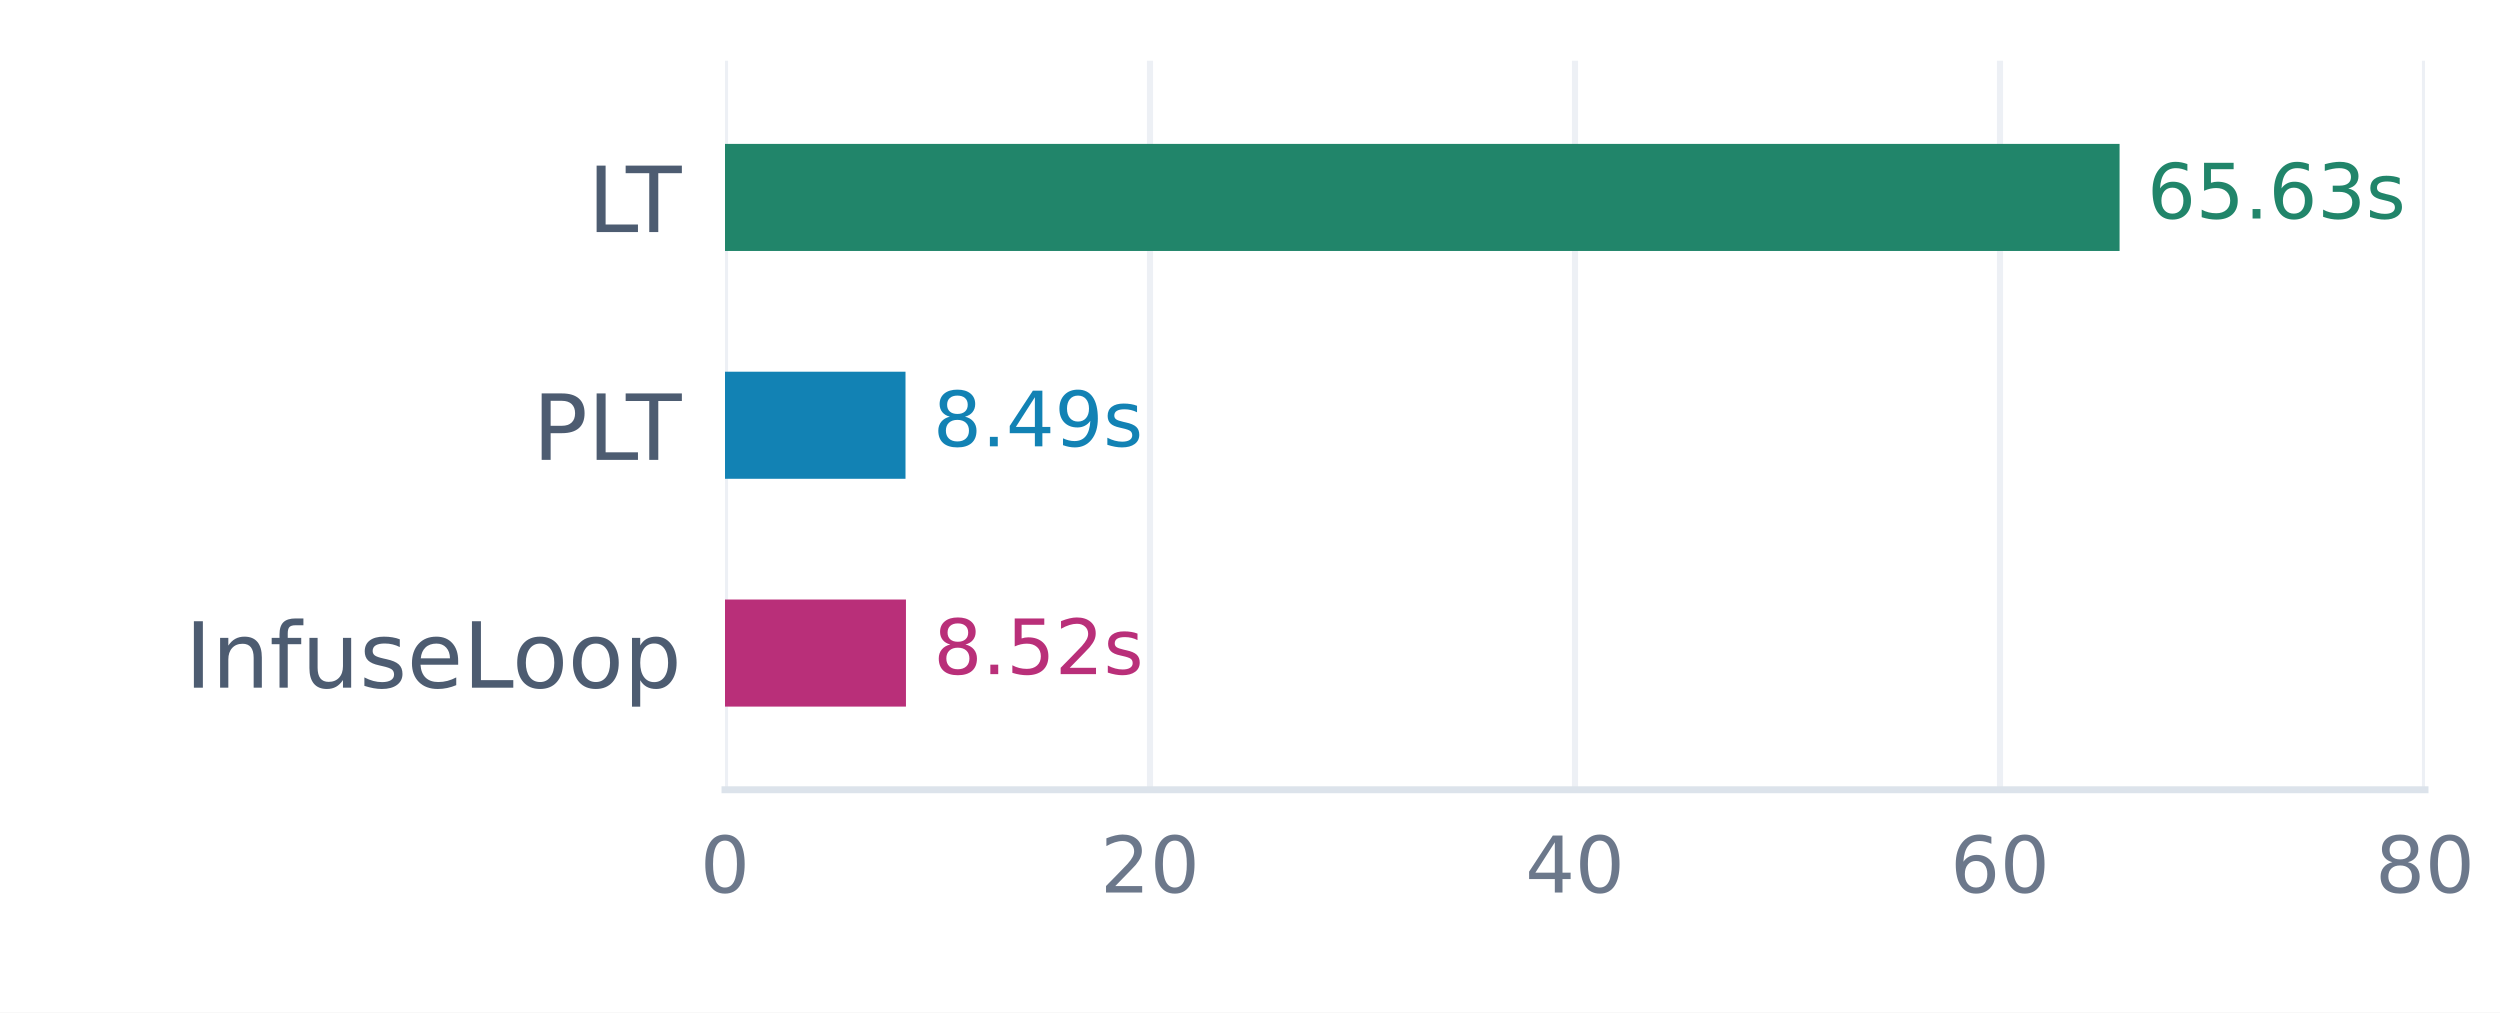
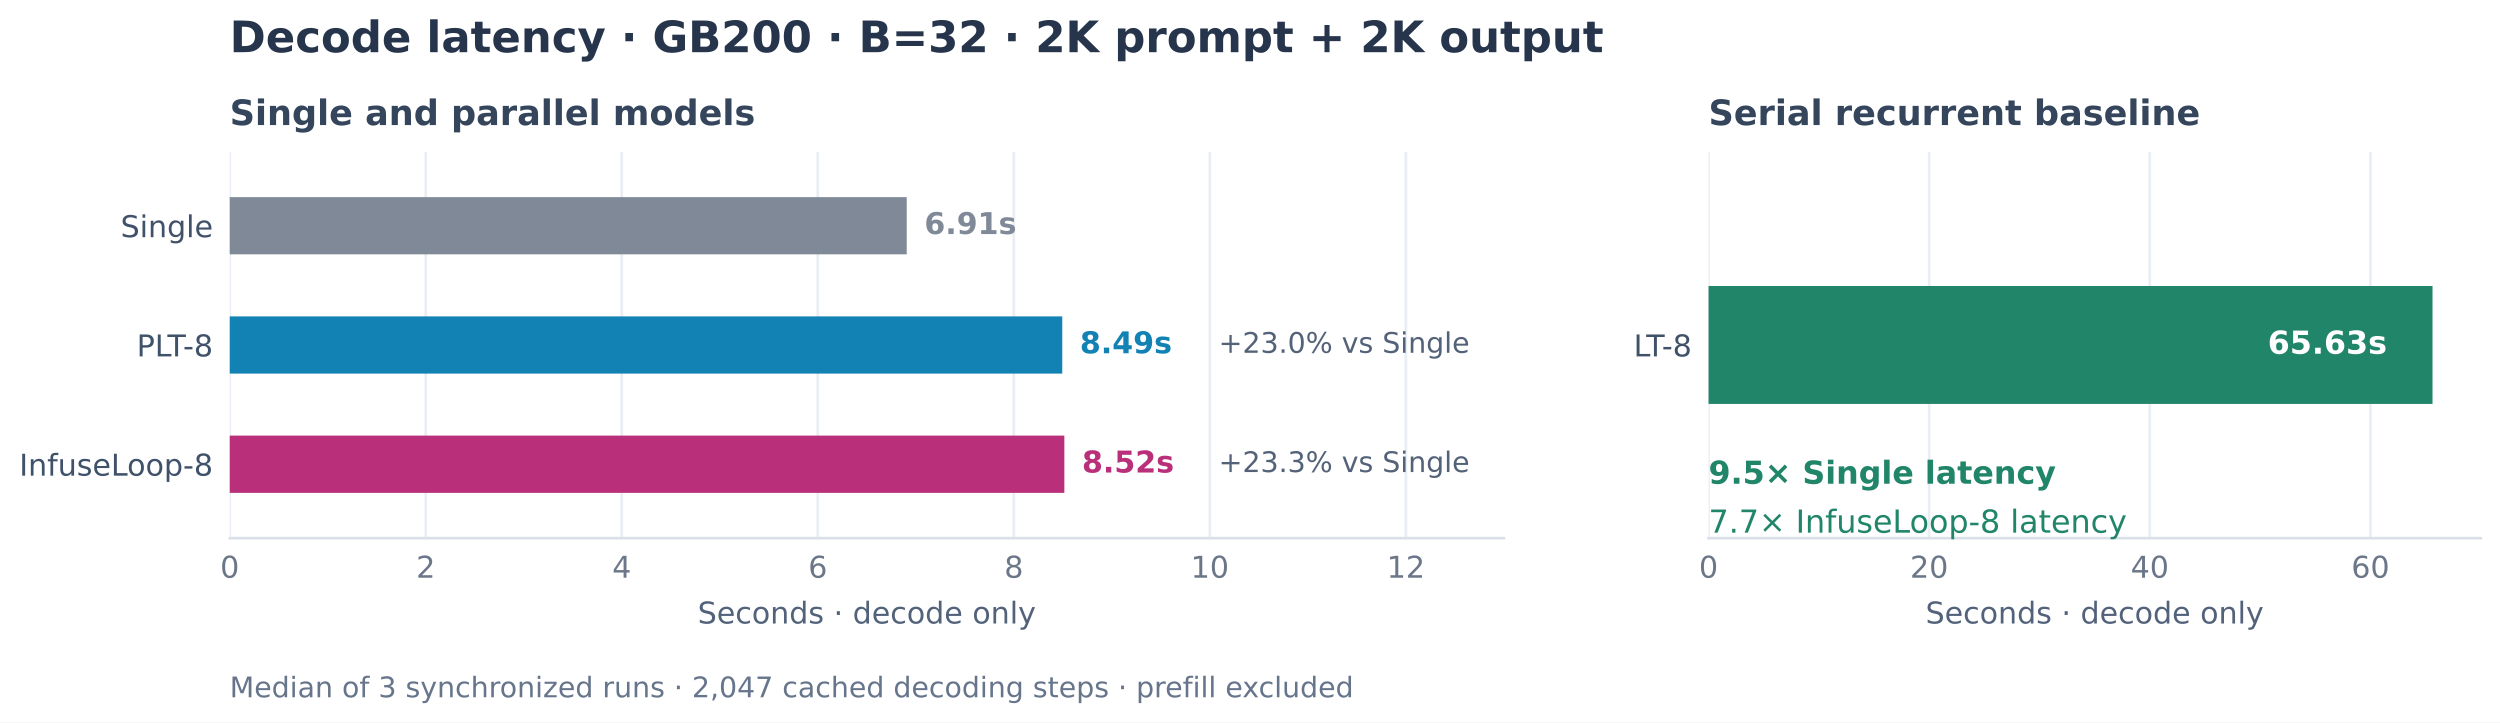
- <svg xmlns="http://www.w3.org/2000/svg" xmlns:xlink="http://www.w3.org/1999/xlink" width="288pt" height="116.64pt" viewBox="0 0 288 116.64" version="1.1">
+ <svg xmlns="http://www.w3.org/2000/svg" width="748.455pt" height="216.274pt" viewBox="0 0 748.455 216.274" version="1.1">
  <defs>
    <style type="text/css">*{stroke-linejoin: round; stroke-linecap: butt}</style>
  </defs>
  <g id="figure_1">
    <g id="patch_1">
-       <path d="M 0 116.64  L 288 116.64  L 288 0  L 0 0  z " style="fill: #ffffff" />
+       <path d="M 0 216.274 L 748.455 216.274 L 748.455 0 L 0 0 z " style="fill: #ffffff" />
    </g>
    <g id="axes_1">
      <g id="patch_2">
-         <path d="M 83.52 90.979  L 279.36 90.979  L 279.36 6.998  L 83.52 6.998  z " style="fill: #ffffff" />
+         <path d="M 68.775 161.118 L 450.239 161.118 L 450.239 45.45 L 68.775 45.45 z " style="fill: #ffffff" />
      </g>
      <g id="matplotlib.axis_1">
        <g id="xtick_1">
          <g id="line2d_1">
-             <path d="M 83.52 90.979  L 83.52 6.998  " clip-path="url(#p38aadf3ac0)" style="fill: none; stroke: #edf0f5; stroke-width: 0.7; stroke-linecap: square" />
+             <path d="M 68.775 161.118 L 68.775 45.45 " clip-path="url(#pb51e189462)" style="fill: none; stroke: #e9eef4; stroke-width: 0.8; stroke-linecap: square" />
          </g>
          <g id="line2d_2" />
          <g id="text_1">
-             <g style="fill: #6c788b" transform="translate(80.65687 102.8178) scale(0.09 -0.09)">
-               <defs>
-                 <path id="DejaVuSans-30" d="M 2034 4250  Q 1547 4250 1301 3770  Q 1056 3291 1056 2328  Q 1056 1369 1301 889  Q 1547 409 2034 409  Q 2525 409 2770 889  Q 3016 1369 3016 2328  Q 3016 3291 2770 3770  Q 2525 4250 2034 4250  z M 2034 4750  Q 2819 4750 3233 4129  Q 3647 3509 3647 2328  Q 3647 1150 3233 529  Q 2819 -91 2034 -91  Q 1250 -91 836 529  Q 422 1150 422 2328  Q 422 3509 836 4129  Q 1250 4750 2034 4750  z " transform="scale(0.015625)" />
-               </defs>
-               <use xlink:href="#DejaVuSans-30" />
-             </g>
+             <text style="font-size: 9px; font-family: 'DejaVu Sans'; text-anchor: middle; fill: #6b7789" x="68.775" y="172.957" transform="rotate(-0 68.77484 172.9566)">0</text>
          </g>
        </g>
        <g id="xtick_2">
          <g id="line2d_3">
-             <path d="M 132.48 90.979  L 132.48 6.998  " clip-path="url(#p38aadf3ac0)" style="fill: none; stroke: #edf0f5; stroke-width: 0.7; stroke-linecap: square" />
+             <path d="M 127.462 161.118 L 127.462 45.45 " clip-path="url(#pb51e189462)" style="fill: none; stroke: #e9eef4; stroke-width: 0.8; stroke-linecap: square" />
          </g>
          <g id="line2d_4" />
          <g id="text_2">
-             <g style="fill: #6c788b" transform="translate(126.7537 102.8178) scale(0.09 -0.09)">
-               <defs>
-                 <path id="DejaVuSans-32" d="M 1228 531  L 3431 531  L 3431 0  L 469 0  L 469 531  Q 828 903 1448 1529  Q 2069 2156 2228 2338  Q 2531 2678 2651 2914  Q 2772 3150 2772 3378  Q 2772 3750 2511 3984  Q 2250 4219 1831 4219  Q 1534 4219 1204 4116  Q 875 4013 500 3803  L 500 4441  Q 881 4594 1212 4672  Q 1544 4750 1819 4750  Q 2544 4750 2975 4387  Q 3406 4025 3406 3419  Q 3406 3131 3298 2873  Q 3191 2616 2906 2266  Q 2828 2175 2409 1742  Q 1991 1309 1228 531  z " transform="scale(0.015625)" />
-               </defs>
-               <use xlink:href="#DejaVuSans-32" />
-               <use xlink:href="#DejaVuSans-30" transform="translate(63.62305 0)" />
-             </g>
+             <text style="font-size: 9px; font-family: 'DejaVu Sans'; text-anchor: middle; fill: #6b7789" x="127.462" y="172.957" transform="rotate(-0 127.4616 172.9566)">2</text>
          </g>
        </g>
        <g id="xtick_3">
          <g id="line2d_5">
-             <path d="M 181.44 90.979  L 181.44 6.998  " clip-path="url(#p38aadf3ac0)" style="fill: none; stroke: #edf0f5; stroke-width: 0.7; stroke-linecap: square" />
+             <path d="M 186.148 161.118 L 186.148 45.45 " clip-path="url(#pb51e189462)" style="fill: none; stroke: #e9eef4; stroke-width: 0.8; stroke-linecap: square" />
          </g>
          <g id="line2d_6" />
          <g id="text_3">
-             <g style="fill: #6c788b" transform="translate(175.7138 102.8178) scale(0.09 -0.09)">
-               <defs>
-                 <path id="DejaVuSans-34" d="M 2419 4116  L 825 1625  L 2419 1625  L 2419 4116  z M 2253 4666  L 3047 4666  L 3047 1625  L 3713 1625  L 3713 1100  L 3047 1100  L 3047 0  L 2419 0  L 2419 1100  L 313 1100  L 313 1709  L 2253 4666  z " transform="scale(0.015625)" />
-               </defs>
-               <use xlink:href="#DejaVuSans-34" />
-               <use xlink:href="#DejaVuSans-30" transform="translate(63.62305 0)" />
-             </g>
+             <text style="font-size: 9px; font-family: 'DejaVu Sans'; text-anchor: middle; fill: #6b7789" x="186.148" y="172.957" transform="rotate(-0 186.1484 172.9566)">4</text>
          </g>
        </g>
        <g id="xtick_4">
          <g id="line2d_7">
-             <path d="M 230.4 90.979  L 230.4 6.998  " clip-path="url(#p38aadf3ac0)" style="fill: none; stroke: #edf0f5; stroke-width: 0.7; stroke-linecap: square" />
+             <path d="M 244.835 161.118 L 244.835 45.45 " clip-path="url(#pb51e189462)" style="fill: none; stroke: #e9eef4; stroke-width: 0.8; stroke-linecap: square" />
          </g>
          <g id="line2d_8" />
          <g id="text_4">
-             <g style="fill: #6c788b" transform="translate(224.6738 102.8178) scale(0.09 -0.09)">
-               <defs>
-                 <path id="DejaVuSans-36" d="M 2113 2584  Q 1688 2584 1439 2293  Q 1191 2003 1191 1497  Q 1191 994 1439 701  Q 1688 409 2113 409  Q 2538 409 2786 701  Q 3034 994 3034 1497  Q 3034 2003 2786 2293  Q 2538 2584 2113 2584  z M 3366 4563  L 3366 3988  Q 3128 4100 2886 4159  Q 2644 4219 2406 4219  Q 1781 4219 1451 3797  Q 1122 3375 1075 2522  Q 1259 2794 1537 2939  Q 1816 3084 2150 3084  Q 2853 3084 3261 2657  Q 3669 2231 3669 1497  Q 3669 778 3244 343  Q 2819 -91 2113 -91  Q 1303 -91 875 529  Q 447 1150 447 2328  Q 447 3434 972 4092  Q 1497 4750 2381 4750  Q 2619 4750 2861 4703  Q 3103 4656 3366 4563  z " transform="scale(0.015625)" />
-               </defs>
-               <use xlink:href="#DejaVuSans-36" />
-               <use xlink:href="#DejaVuSans-30" transform="translate(63.62305 0)" />
-             </g>
+             <text style="font-size: 9px; font-family: 'DejaVu Sans'; text-anchor: middle; fill: #6b7789" x="244.835" y="172.957" transform="rotate(-0 244.8352 172.9566)">6</text>
          </g>
        </g>
        <g id="xtick_5">
          <g id="line2d_9">
-             <path d="M 279.36 90.979  L 279.36 6.998  " clip-path="url(#p38aadf3ac0)" style="fill: none; stroke: #edf0f5; stroke-width: 0.7; stroke-linecap: square" />
+             <path d="M 303.522 161.118 L 303.522 45.45 " clip-path="url(#pb51e189462)" style="fill: none; stroke: #e9eef4; stroke-width: 0.8; stroke-linecap: square" />
          </g>
          <g id="line2d_10" />
          <g id="text_5">
-             <g style="fill: #6c788b" transform="translate(273.6338 102.8178) scale(0.09 -0.09)">
-               <defs>
-                 <path id="DejaVuSans-38" d="M 2034 2216  Q 1584 2216 1326 1975  Q 1069 1734 1069 1313  Q 1069 891 1326 650  Q 1584 409 2034 409  Q 2484 409 2743 651  Q 3003 894 3003 1313  Q 3003 1734 2745 1975  Q 2488 2216 2034 2216  z M 1403 2484  Q 997 2584 770 2862  Q 544 3141 544 3541  Q 544 4100 942 4425  Q 1341 4750 2034 4750  Q 2731 4750 3128 4425  Q 3525 4100 3525 3541  Q 3525 3141 3298 2862  Q 3072 2584 2669 2484  Q 3125 2378 3379 2068  Q 3634 1759 3634 1313  Q 3634 634 3220 271  Q 2806 -91 2034 -91  Q 1263 -91 848 271  Q 434 634 434 1313  Q 434 1759 690 2068  Q 947 2378 1403 2484  z M 1172 3481  Q 1172 3119 1398 2916  Q 1625 2713 2034 2713  Q 2441 2713 2670 2916  Q 2900 3119 2900 3481  Q 2900 3844 2670 4047  Q 2441 4250 2034 4250  Q 1625 4250 1398 4047  Q 1172 3844 1172 3481  z " transform="scale(0.015625)" />
-               </defs>
-               <use xlink:href="#DejaVuSans-38" />
-               <use xlink:href="#DejaVuSans-30" transform="translate(63.62305 0)" />
-             </g>
-           </g>
+             <text style="font-size: 9px; font-family: 'DejaVu Sans'; text-anchor: middle; fill: #6b7789" x="303.522" y="172.957" transform="rotate(-0 303.522 172.9566)">8</text>
+           </g>
+         </g>
+         <g id="xtick_6">
+           <g id="line2d_11">
+             <path d="M 362.209 161.118 L 362.209 45.45 " clip-path="url(#pb51e189462)" style="fill: none; stroke: #e9eef4; stroke-width: 0.8; stroke-linecap: square" />
+           </g>
+           <g id="line2d_12" />
+           <g id="text_6">
+             <text style="font-size: 9px; font-family: 'DejaVu Sans'; text-anchor: middle; fill: #6b7789" x="362.209" y="172.957" transform="rotate(-0 362.2088 172.9566)">10</text>
+           </g>
+         </g>
+         <g id="xtick_7">
+           <g id="line2d_13">
+             <path d="M 420.896 161.118 L 420.896 45.45 " clip-path="url(#pb51e189462)" style="fill: none; stroke: #e9eef4; stroke-width: 0.8; stroke-linecap: square" />
+           </g>
+           <g id="line2d_14" />
+           <g id="text_7">
+             <text style="font-size: 9px; font-family: 'DejaVu Sans'; text-anchor: middle; fill: #6b7789" x="420.896" y="172.957" transform="rotate(-0 420.8956 172.9566)">12</text>
+           </g>
+         </g>
+         <g id="text_8">
+           <text style="font-size: 9px; font-family: 'DejaVu Sans'; text-anchor: middle; fill: #52627a" x="259.507" y="186.667" transform="rotate(-0 259.5069 186.6669)">Seconds · decode only</text>
        </g>
      </g>
      <g id="matplotlib.axis_2">
        <g id="ytick_1">
-           <g id="line2d_11" />
-           <g id="text_6">
-             <g style="fill: #4d5c71" transform="translate(67.70008 26.73398) scale(0.105 -0.105)">
-               <defs>
-                 <path id="DejaVuSans-4c" d="M 628 4666  L 1259 4666  L 1259 531  L 3531 531  L 3531 0  L 628 0  L 628 4666  z " transform="scale(0.015625)" />
-                 <path id="DejaVuSans-54" d="M -19 4666  L 3928 4666  L 3928 4134  L 2272 4134  L 2272 0  L 1638 0  L 1638 4134  L -19 4134  L -19 4666  z " transform="scale(0.015625)" />
-               </defs>
-               <use xlink:href="#DejaVuSans-4c" />
-               <use xlink:href="#DejaVuSans-54" transform="translate(41.96289 0)" />
-             </g>
+           <g id="line2d_15" />
+           <g id="text_9">
+             <text style="font-size: 9px; font-family: 'DejaVu Sans'; text-anchor: end; fill: #40516a" x="63.775" y="71.003" transform="rotate(-0 63.77484 71.0033)">Single</text>
          </g>
        </g>
        <g id="ytick_2">
-           <g id="line2d_12" />
-           <g id="text_7">
-             <g style="fill: #4d5c71" transform="translate(61.36891 52.97798) scale(0.105 -0.105)">
-               <defs>
-                 <path id="DejaVuSans-50" d="M 1259 4147  L 1259 2394  L 2053 2394  Q 2494 2394 2734 2622  Q 2975 2850 2975 3272  Q 2975 3691 2734 3919  Q 2494 4147 2053 4147  L 1259 4147  z M 628 4666  L 2053 4666  Q 2838 4666 3239 4311  Q 3641 3956 3641 3272  Q 3641 2581 3239 2228  Q 2838 1875 2053 1875  L 1259 1875  L 1259 0  L 628 0  L 628 4666  z " transform="scale(0.015625)" />
-               </defs>
-               <use xlink:href="#DejaVuSans-50" />
-               <use xlink:href="#DejaVuSans-4c" transform="translate(60.30273 0)" />
-               <use xlink:href="#DejaVuSans-54" transform="translate(102.2656 0)" />
-             </g>
+           <g id="line2d_16" />
+           <g id="text_10">
+             <text style="font-size: 9px; font-family: 'DejaVu Sans'; text-anchor: end; fill: #40516a" x="63.775" y="106.703" transform="rotate(-0 63.77484 106.7033)">PLT-8</text>
          </g>
        </g>
        <g id="ytick_3">
-           <g id="line2d_13" />
-           <g id="text_8">
-             <g style="fill: #4d5c71" transform="translate(21.30484 79.22198) scale(0.105 -0.105)">
-               <defs>
-                 <path id="DejaVuSans-49" d="M 628 4666  L 1259 4666  L 1259 0  L 628 0  L 628 4666  z " transform="scale(0.015625)" />
-                 <path id="DejaVuSans-6e" d="M 3513 2113  L 3513 0  L 2938 0  L 2938 2094  Q 2938 2591 2744 2837  Q 2550 3084 2163 3084  Q 1697 3084 1428 2787  Q 1159 2491 1159 1978  L 1159 0  L 581 0  L 581 3500  L 1159 3500  L 1159 2956  Q 1366 3272 1645 3428  Q 1925 3584 2291 3584  Q 2894 3584 3203 3211  Q 3513 2838 3513 2113  z " transform="scale(0.015625)" />
-                 <path id="DejaVuSans-66" d="M 2375 4863  L 2375 4384  L 1825 4384  Q 1516 4384 1395 4259  Q 1275 4134 1275 3809  L 1275 3500  L 2222 3500  L 2222 3053  L 1275 3053  L 1275 0  L 697 0  L 697 3053  L 147 3053  L 147 3500  L 697 3500  L 697 3744  Q 697 4328 969 4595  Q 1241 4863 1831 4863  L 2375 4863  z " transform="scale(0.015625)" />
-                 <path id="DejaVuSans-75" d="M 544 1381  L 544 3500  L 1119 3500  L 1119 1403  Q 1119 906 1312 657  Q 1506 409 1894 409  Q 2359 409 2629 706  Q 2900 1003 2900 1516  L 2900 3500  L 3475 3500  L 3475 0  L 2900 0  L 2900 538  Q 2691 219 2414 64  Q 2138 -91 1772 -91  Q 1169 -91 856 284  Q 544 659 544 1381  z M 1991 3584  L 1991 3584  z " transform="scale(0.015625)" />
-                 <path id="DejaVuSans-73" d="M 2834 3397  L 2834 2853  Q 2591 2978 2328 3040  Q 2066 3103 1784 3103  Q 1356 3103 1142 2972  Q 928 2841 928 2578  Q 928 2378 1081 2264  Q 1234 2150 1697 2047  L 1894 2003  Q 2506 1872 2764 1633  Q 3022 1394 3022 966  Q 3022 478 2636 193  Q 2250 -91 1575 -91  Q 1294 -91 989 -36  Q 684 19 347 128  L 347 722  Q 666 556 975 473  Q 1284 391 1588 391  Q 1994 391 2212 530  Q 2431 669 2431 922  Q 2431 1156 2273 1281  Q 2116 1406 1581 1522  L 1381 1569  Q 847 1681 609 1914  Q 372 2147 372 2553  Q 372 3047 722 3315  Q 1072 3584 1716 3584  Q 2034 3584 2315 3537  Q 2597 3491 2834 3397  z " transform="scale(0.015625)" />
-                 <path id="DejaVuSans-65" d="M 3597 1894  L 3597 1613  L 953 1613  Q 991 1019 1311 708  Q 1631 397 2203 397  Q 2534 397 2845 478  Q 3156 559 3463 722  L 3463 178  Q 3153 47 2828 -22  Q 2503 -91 2169 -91  Q 1331 -91 842 396  Q 353 884 353 1716  Q 353 2575 817 3079  Q 1281 3584 2069 3584  Q 2775 3584 3186 3129  Q 3597 2675 3597 1894  z M 3022 2063  Q 3016 2534 2758 2815  Q 2500 3097 2075 3097  Q 1594 3097 1305 2825  Q 1016 2553 972 2059  L 3022 2063  z " transform="scale(0.015625)" />
-                 <path id="DejaVuSans-6f" d="M 1959 3097  Q 1497 3097 1228 2736  Q 959 2375 959 1747  Q 959 1119 1226 758  Q 1494 397 1959 397  Q 2419 397 2687 759  Q 2956 1122 2956 1747  Q 2956 2369 2687 2733  Q 2419 3097 1959 3097  z M 1959 3584  Q 2709 3584 3137 3096  Q 3566 2609 3566 1747  Q 3566 888 3137 398  Q 2709 -91 1959 -91  Q 1206 -91 779 398  Q 353 888 353 1747  Q 353 2609 779 3096  Q 1206 3584 1959 3584  z " transform="scale(0.015625)" />
-                 <path id="DejaVuSans-70" d="M 1159 525  L 1159 -1331  L 581 -1331  L 581 3500  L 1159 3500  L 1159 2969  Q 1341 3281 1617 3432  Q 1894 3584 2278 3584  Q 2916 3584 3314 3078  Q 3713 2572 3713 1747  Q 3713 922 3314 415  Q 2916 -91 2278 -91  Q 1894 -91 1617 61  Q 1341 213 1159 525  z M 3116 1747  Q 3116 2381 2855 2742  Q 2594 3103 2138 3103  Q 1681 3103 1420 2742  Q 1159 2381 1159 1747  Q 1159 1113 1420 752  Q 1681 391 2138 391  Q 2594 391 2855 752  Q 3116 1113 3116 1747  z " transform="scale(0.015625)" />
-               </defs>
-               <use xlink:href="#DejaVuSans-49" />
-               <use xlink:href="#DejaVuSans-6e" transform="translate(29.49219 0)" />
-               <use xlink:href="#DejaVuSans-66" transform="translate(92.87109 0)" />
-               <use xlink:href="#DejaVuSans-75" transform="translate(128.0762 0)" />
-               <use xlink:href="#DejaVuSans-73" transform="translate(191.4551 0)" />
-               <use xlink:href="#DejaVuSans-65" transform="translate(243.5547 0)" />
-               <use xlink:href="#DejaVuSans-4c" transform="translate(305.0781 0)" />
-               <use xlink:href="#DejaVuSans-6f" transform="translate(359.041 0)" />
-               <use xlink:href="#DejaVuSans-6f" transform="translate(420.2227 0)" />
-               <use xlink:href="#DejaVuSans-70" transform="translate(481.4043 0)" />
-             </g>
+           <g id="line2d_17" />
+           <g id="text_11">
+             <text style="font-size: 9px; font-family: 'DejaVu Sans'; text-anchor: end; fill: #40516a" x="63.775" y="142.403" transform="rotate(-0 63.77484 142.4033)">InfuseLoop-8</text>
          </g>
        </g>
      </g>
      <g id="patch_3">
-         <path d="M 83.52 90.979  L 279.36 90.979  " style="fill: none; stroke: #dce3eb; stroke-width: 0.8; stroke-linejoin: miter; stroke-linecap: square" />
+         <path d="M 68.775 161.118 L 450.239 161.118 " style="fill: none; stroke: #d9e0e9; stroke-width: 0.8; stroke-linejoin: miter; stroke-linecap: square" />
      </g>
      <g id="patch_4">
-         <path d="M 83.52 16.577  L 244.175 16.577  L 244.175 28.912  L 83.52 28.912  z " clip-path="url(#p38aadf3ac0)" style="fill: #21856a" />
-       </g>
-       <g id="text_9">
-         <g style="fill: #21856a" transform="translate(247.3578 25.17305) scale(0.088 -0.088)">
-           <defs>
-             <path id="DejaVuSans-35" d="M 691 4666  L 3169 4666  L 3169 4134  L 1269 4134  L 1269 2991  Q 1406 3038 1543 3061  Q 1681 3084 1819 3084  Q 2600 3084 3056 2656  Q 3513 2228 3513 1497  Q 3513 744 3044 326  Q 2575 -91 1722 -91  Q 1428 -91 1123 -41  Q 819 9 494 109  L 494 744  Q 775 591 1075 516  Q 1375 441 1709 441  Q 2250 441 2565 725  Q 2881 1009 2881 1497  Q 2881 1984 2565 2268  Q 2250 2553 1709 2553  Q 1456 2553 1204 2497  Q 953 2441 691 2322  L 691 4666  z " transform="scale(0.015625)" />
-             <path id="DejaVuSans-2e" d="M 684 794  L 1344 794  L 1344 0  L 684 0  L 684 794  z " transform="scale(0.015625)" />
-             <path id="DejaVuSans-33" d="M 2597 2516  Q 3050 2419 3304 2112  Q 3559 1806 3559 1356  Q 3559 666 3084 287  Q 2609 -91 1734 -91  Q 1441 -91 1130 -33  Q 819 25 488 141  L 488 750  Q 750 597 1062 519  Q 1375 441 1716 441  Q 2309 441 2620 675  Q 2931 909 2931 1356  Q 2931 1769 2642 2001  Q 2353 2234 1838 2234  L 1294 2234  L 1294 2753  L 1863 2753  Q 2328 2753 2575 2939  Q 2822 3125 2822 3475  Q 2822 3834 2567 4026  Q 2313 4219 1838 4219  Q 1578 4219 1281 4162  Q 984 4106 628 3988  L 628 4550  Q 988 4650 1302 4700  Q 1616 4750 1894 4750  Q 2613 4750 3031 4423  Q 3450 4097 3450 3541  Q 3450 3153 3228 2886  Q 3006 2619 2597 2516  z " transform="scale(0.015625)" />
-           </defs>
-           <use xlink:href="#DejaVuSans-36" />
-           <use xlink:href="#DejaVuSans-35" transform="translate(63.62305 0)" />
-           <use xlink:href="#DejaVuSans-2e" transform="translate(127.2461 0)" />
-           <use xlink:href="#DejaVuSans-36" transform="translate(159.0332 0)" />
-           <use xlink:href="#DejaVuSans-33" transform="translate(222.6562 0)" />
-           <use xlink:href="#DejaVuSans-73" transform="translate(286.2793 0)" />
-         </g>
+         <path d="M 68.775 76.152 L 271.456 76.152 L 271.456 59.016 L 68.775 59.016 z " clip-path="url(#pb51e189462)" style="fill: #7f8998" />
      </g>
      <g id="patch_5">
-         <path d="M 83.52 42.821  L 104.314 42.821  L 104.314 55.156  L 83.52 55.156  z " clip-path="url(#p38aadf3ac0)" style="fill: #1282b4" />
-       </g>
-       <g id="text_10">
-         <g style="fill: #1282b4" transform="translate(107.496 51.41705) scale(0.088 -0.088)">
-           <defs>
-             <path id="DejaVuSans-39" d="M 703 97  L 703 672  Q 941 559 1184 500  Q 1428 441 1663 441  Q 2288 441 2617 861  Q 2947 1281 2994 2138  Q 2813 1869 2534 1725  Q 2256 1581 1919 1581  Q 1219 1581 811 2004  Q 403 2428 403 3163  Q 403 3881 828 4315  Q 1253 4750 1959 4750  Q 2769 4750 3195 4129  Q 3622 3509 3622 2328  Q 3622 1225 3098 567  Q 2575 -91 1691 -91  Q 1453 -91 1209 -44  Q 966 3 703 97  z M 1959 2075  Q 2384 2075 2632 2365  Q 2881 2656 2881 3163  Q 2881 3666 2632 3958  Q 2384 4250 1959 4250  Q 1534 4250 1286 3958  Q 1038 3666 1038 3163  Q 1038 2656 1286 2365  Q 1534 2075 1959 2075  z " transform="scale(0.015625)" />
-           </defs>
-           <use xlink:href="#DejaVuSans-38" />
-           <use xlink:href="#DejaVuSans-2e" transform="translate(63.62305 0)" />
-           <use xlink:href="#DejaVuSans-34" transform="translate(95.41016 0)" />
-           <use xlink:href="#DejaVuSans-39" transform="translate(159.0332 0)" />
-           <use xlink:href="#DejaVuSans-73" transform="translate(222.6562 0)" />
-         </g>
+         <path d="M 68.775 111.852 L 318.021 111.852 L 318.021 94.716 L 68.775 94.716 z " clip-path="url(#pb51e189462)" style="fill: #1282b4" />
      </g>
      <g id="patch_6">
-         <path d="M 83.52 69.065  L 104.366 69.065  L 104.366 81.4  L 83.52 81.4  z " clip-path="url(#p38aadf3ac0)" style="fill: #b92f79" />
-       </g>
-       <g id="text_11">
-         <g style="fill: #b92f79" transform="translate(107.5481 77.66105) scale(0.088 -0.088)">
-           <use xlink:href="#DejaVuSans-38" />
-           <use xlink:href="#DejaVuSans-2e" transform="translate(63.62305 0)" />
-           <use xlink:href="#DejaVuSans-35" transform="translate(95.41016 0)" />
-           <use xlink:href="#DejaVuSans-32" transform="translate(159.0332 0)" />
-           <use xlink:href="#DejaVuSans-73" transform="translate(222.6562 0)" />
-         </g>
-       </g>
+         <path d="M 68.775 147.552 L 318.646 147.552 L 318.646 130.416 L 68.775 130.416 z " clip-path="url(#pb51e189462)" style="fill: #b92f79" />
+       </g>
+       <g id="text_12">
+         <text style="font-weight: 700; font-size: 9px; font-family: 'DejaVu Sans'; text-anchor: start; fill: #7f8998" x="276.738" y="70.067" transform="rotate(-0 276.738 70.06744)">6.91s</text>
+       </g>
+       <g id="text_13">
+         <text style="font-weight: 700; font-size: 9px; font-family: 'DejaVu Sans'; text-anchor: start; fill: #1282b4" x="323.303" y="105.767" transform="rotate(-0 323.3026 105.7674)">8.49s</text>
+       </g>
+       <g id="text_14">
+         <text style="font-size: 8.5px; font-family: 'DejaVu Sans'; text-anchor: end; fill: #536278" x="439.969" y="105.629" transform="rotate(-0 439.9688 105.6295)">+23.0% vs Single</text>
+       </g>
+       <g id="text_15">
+         <text style="font-weight: 700; font-size: 9px; font-family: 'DejaVu Sans'; text-anchor: start; fill: #b92f79" x="323.928" y="141.467" transform="rotate(-0 323.9278 141.4674)">8.52s</text>
+       </g>
+       <g id="text_16">
+         <text style="font-size: 8.5px; font-family: 'DejaVu Sans'; text-anchor: end; fill: #536278" x="439.969" y="141.329" transform="rotate(-0 439.9688 141.3295)">+23.3% vs Single</text>
+       </g>
+       <g id="text_17">
+         <text style="font-weight: 700; font-size: 10.5px; font-family: 'DejaVu Sans'; text-anchor: start; fill: #34455c" x="68.775" y="37.45" transform="rotate(-0 68.77484 37.45)">Single and parallel models</text>
+       </g>
+     </g>
+     <g id="axes_2">
+       <g id="patch_7">
+         <path d="M 511.504 161.118 L 742.695 161.118 L 742.695 45.45 L 511.504 45.45 z " style="fill: #ffffff" />
+       </g>
+       <g id="matplotlib.axis_3">
+         <g id="xtick_8">
+           <g id="line2d_18">
+             <path d="M 511.504 161.118 L 511.504 45.45 " clip-path="url(#p9f2ca0bcad)" style="fill: none; stroke: #e9eef4; stroke-width: 0.8; stroke-linecap: square" />
+           </g>
+           <g id="line2d_19" />
+           <g id="text_18">
+             <text style="font-size: 9px; font-family: 'DejaVu Sans'; text-anchor: middle; fill: #6b7789" x="511.504" y="172.957" transform="rotate(-0 511.5044 172.9566)">0</text>
+           </g>
+         </g>
+         <g id="xtick_9">
+           <g id="line2d_20">
+             <path d="M 577.559 161.118 L 577.559 45.45 " clip-path="url(#p9f2ca0bcad)" style="fill: none; stroke: #e9eef4; stroke-width: 0.8; stroke-linecap: square" />
+           </g>
+           <g id="line2d_21" />
+           <g id="text_19">
+             <text style="font-size: 9px; font-family: 'DejaVu Sans'; text-anchor: middle; fill: #6b7789" x="577.559" y="172.957" transform="rotate(-0 577.5588 172.9566)">20</text>
+           </g>
+         </g>
+         <g id="xtick_10">
+           <g id="line2d_22">
+             <path d="M 643.613 161.118 L 643.613 45.45 " clip-path="url(#p9f2ca0bcad)" style="fill: none; stroke: #e9eef4; stroke-width: 0.8; stroke-linecap: square" />
+           </g>
+           <g id="line2d_23" />
+           <g id="text_20">
+             <text style="font-size: 9px; font-family: 'DejaVu Sans'; text-anchor: middle; fill: #6b7789" x="643.613" y="172.957" transform="rotate(-0 643.6132 172.9566)">40</text>
+           </g>
+         </g>
+         <g id="xtick_11">
+           <g id="line2d_24">
+             <path d="M 709.668 161.118 L 709.668 45.45 " clip-path="url(#p9f2ca0bcad)" style="fill: none; stroke: #e9eef4; stroke-width: 0.8; stroke-linecap: square" />
+           </g>
+           <g id="line2d_25" />
+           <g id="text_21">
+             <text style="font-size: 9px; font-family: 'DejaVu Sans'; text-anchor: middle; fill: #6b7789" x="709.668" y="172.957" transform="rotate(-0 709.6676 172.9566)">60</text>
+           </g>
+         </g>
+         <g id="text_22">
+           <text style="font-size: 9px; font-family: 'DejaVu Sans'; text-anchor: middle; fill: #52627a" x="627.1" y="186.667" transform="rotate(-0 627.0996 186.6669)">Seconds · decode only</text>
+         </g>
+       </g>
+       <g id="matplotlib.axis_4">
+         <g id="ytick_4">
+           <g id="line2d_26" />
+           <g id="text_23">
+             <text style="font-size: 9px; font-family: 'DejaVu Sans'; text-anchor: end; fill: #40516a" x="506.504" y="106.703" transform="rotate(-0 506.5044 106.7033)">LT-8</text>
+           </g>
+         </g>
+       </g>
+       <g id="patch_8">
+         <path d="M 511.504 161.118 L 742.695 161.118 " style="fill: none; stroke: #d9e0e9; stroke-width: 0.8; stroke-linejoin: miter; stroke-linecap: square" />
+       </g>
+       <g id="patch_9">
+         <path d="M 511.504 120.939 L 728.253 120.939 L 728.253 85.629 L 511.504 85.629 z " clip-path="url(#p9f2ca0bcad)" style="fill: #21856a" />
+       </g>
+       <g id="text_24">
+         <text style="font-weight: 700; font-size: 9.5px; font-family: 'DejaVu Sans'; text-anchor: end; fill: #ffffff" x="714.622" y="105.905" transform="rotate(-0 714.6217 105.9054)">65.63s</text>
+       </g>
+       <g id="text_25">
+         <text style="font-weight: 700; font-size: 9.5px; font-family: 'DejaVu Sans'; text-anchor: start; fill: #21856a" x="511.504" y="144.83" transform="rotate(-0 511.5044 144.8302)">9.5× Single latency</text>
+       </g>
+       <g id="text_26">
+         <text style="font-size: 9.5px; font-family: 'DejaVu Sans'; text-anchor: start; fill: #21856a" x="511.504" y="159.478" transform="rotate(-0 511.5044 159.478)">7.7× InfuseLoop-8 latency</text>
+       </g>
+       <g id="text_27">
+         <text style="font-weight: 700; font-size: 10.5px; font-family: 'DejaVu Sans'; text-anchor: start; fill: #34455c" x="511.504" y="37.45" transform="rotate(-0 511.5044 37.45)">Serial recurrent baseline</text>
+       </g>
+     </g>
+     <g id="text_28">
+       <text style="font-weight: 700; font-size: 13px; font-family: 'DejaVu Sans'; text-anchor: start; fill: #26354b" x="68.775" y="15.638" transform="rotate(-0 68.77484 15.63797)">Decode latency · GB200 · B=32 · 2K prompt + 2K output</text>
+     </g>
+     <g id="text_29">
+       <text style="font-size: 8.5px; font-family: 'DejaVu Sans'; text-anchor: start; fill: #66758b" x="68.775" y="208.746" transform="rotate(-0 68.77484 208.746)">Median of 3 synchronized runs · 2,047 cached decoding steps · prefill excluded</text>
    </g>
  </g>
  <defs>
-     <clipPath id="p38aadf3ac0">
-       <rect x="83.52" y="6.998" width="195.84" height="83.981" />
+     <clipPath id="pb51e189462">
+       <rect x="68.775" y="45.45" width="381.464" height="115.668" />
+     </clipPath>
+     <clipPath id="p9f2ca0bcad">
+       <rect x="511.504" y="45.45" width="231.19" height="115.668" />
    </clipPath>
  </defs>
</svg>
